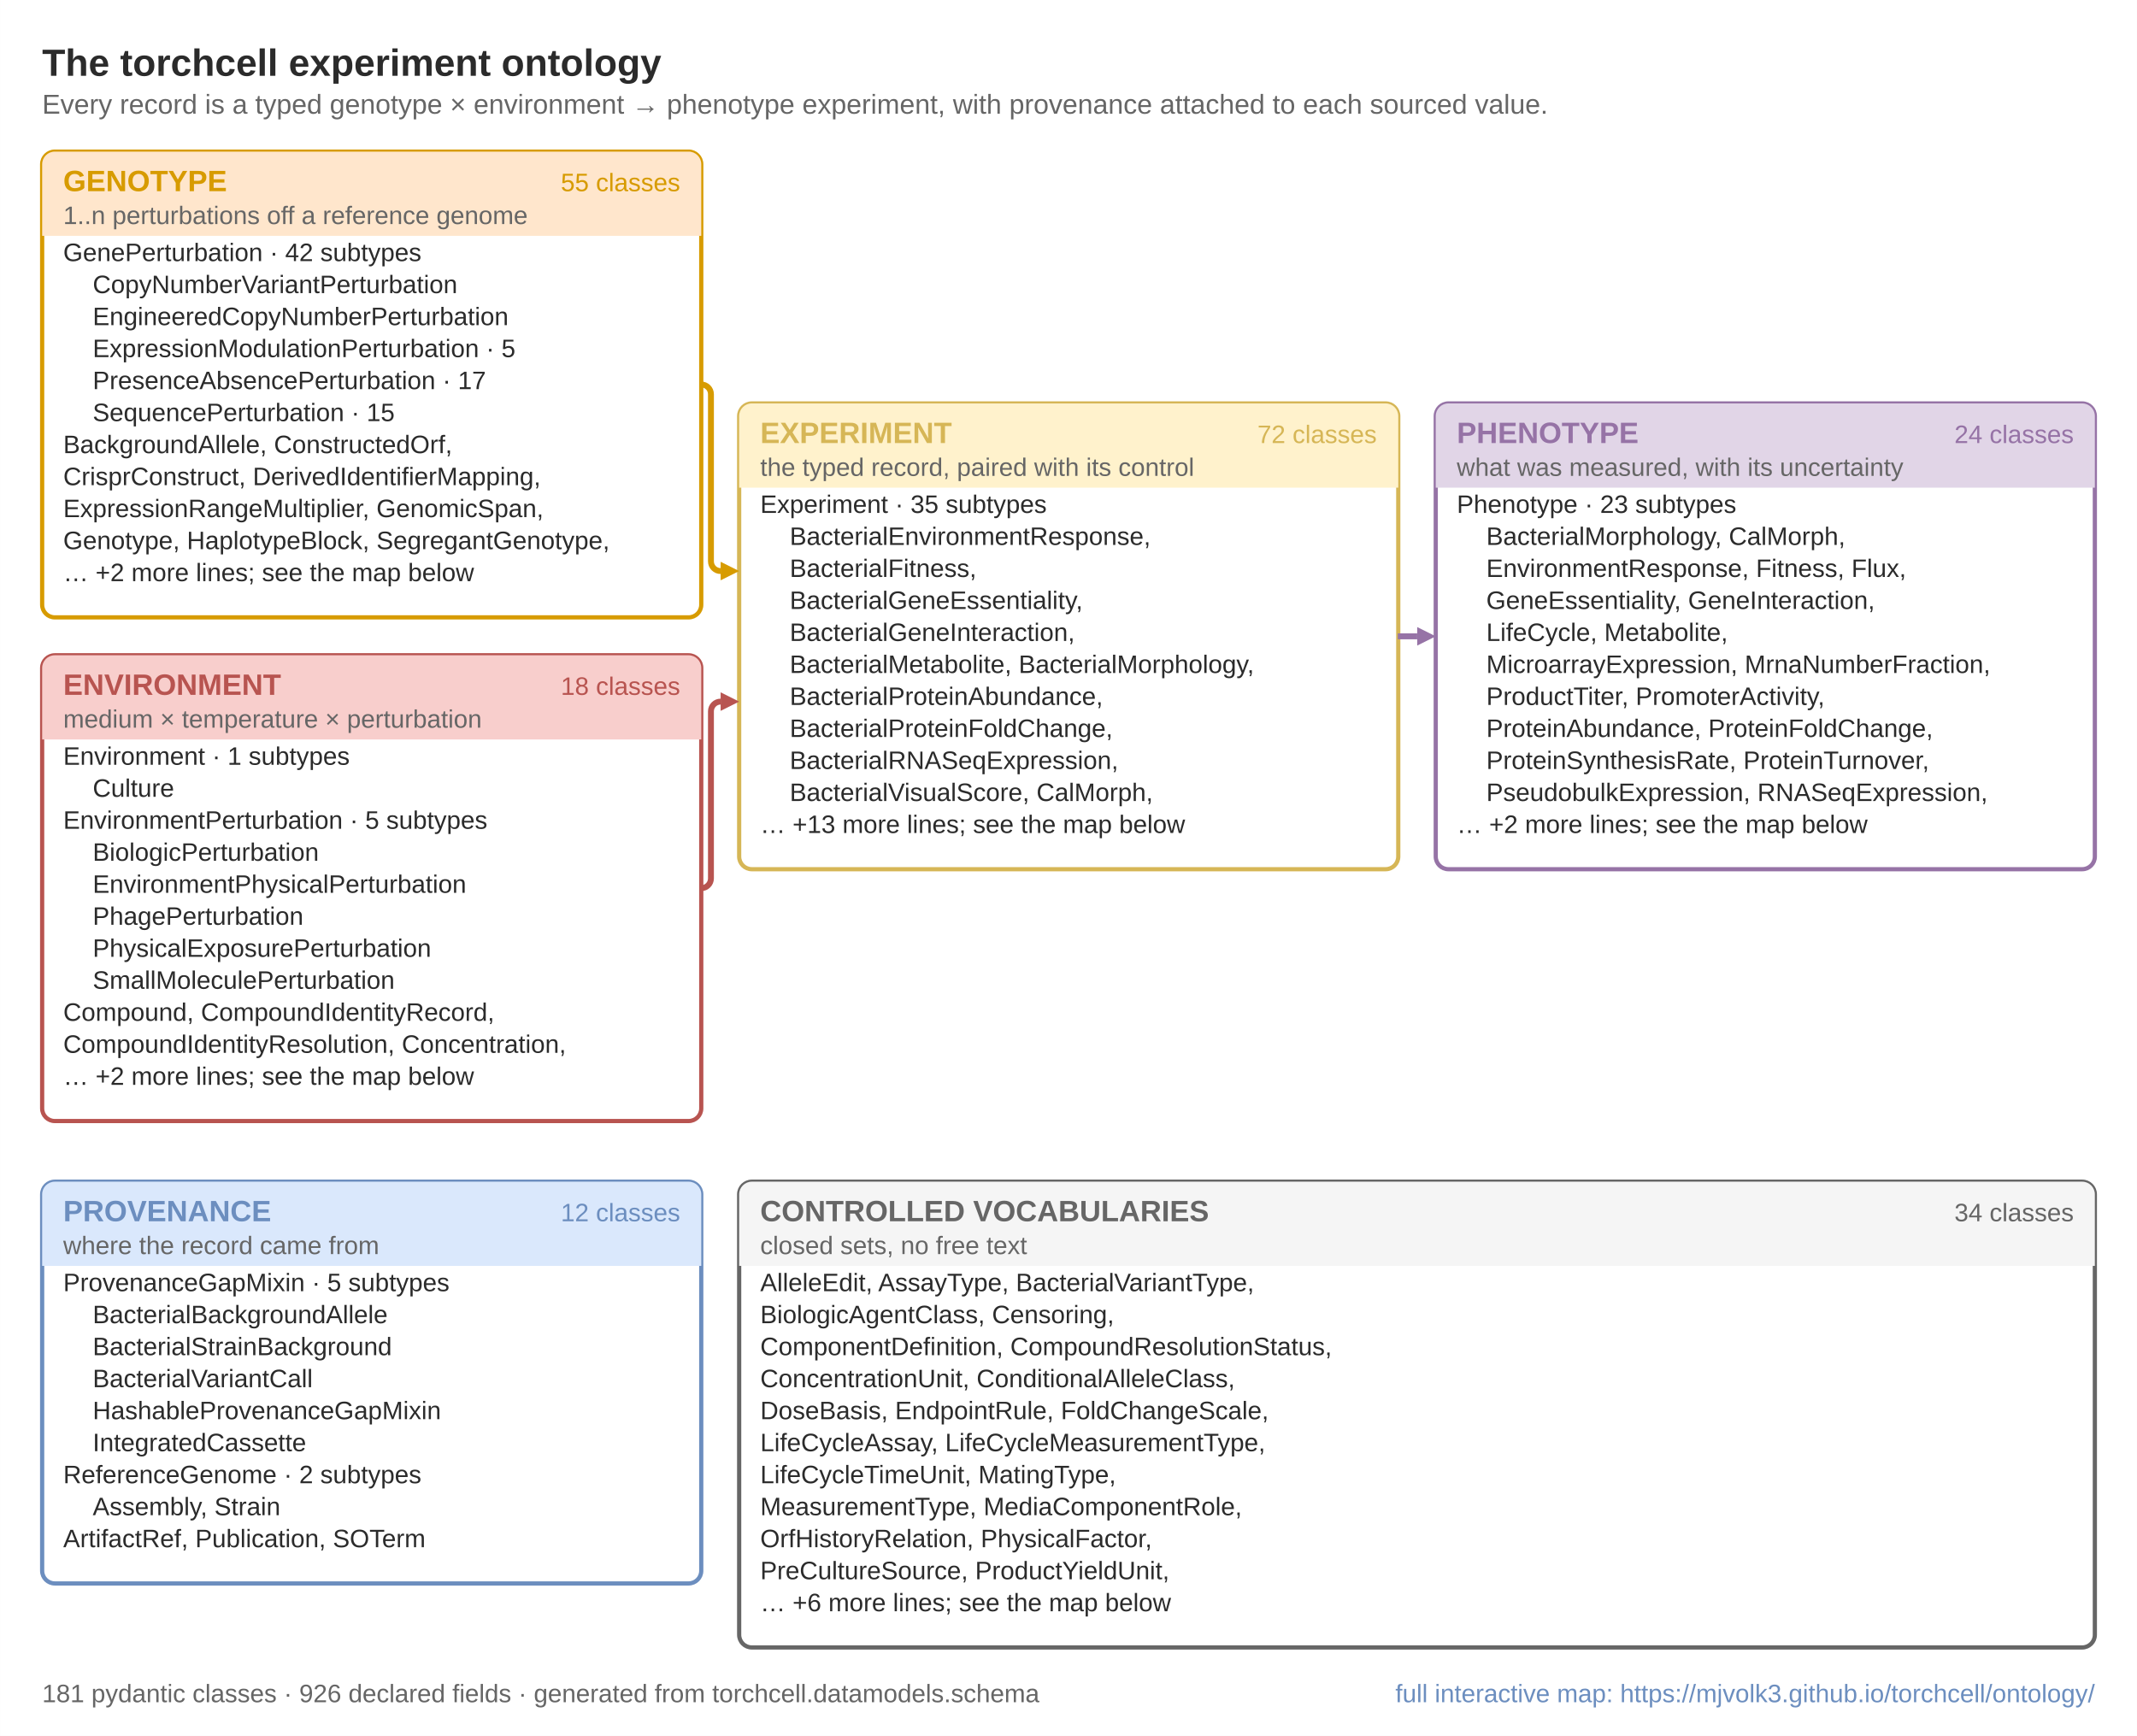
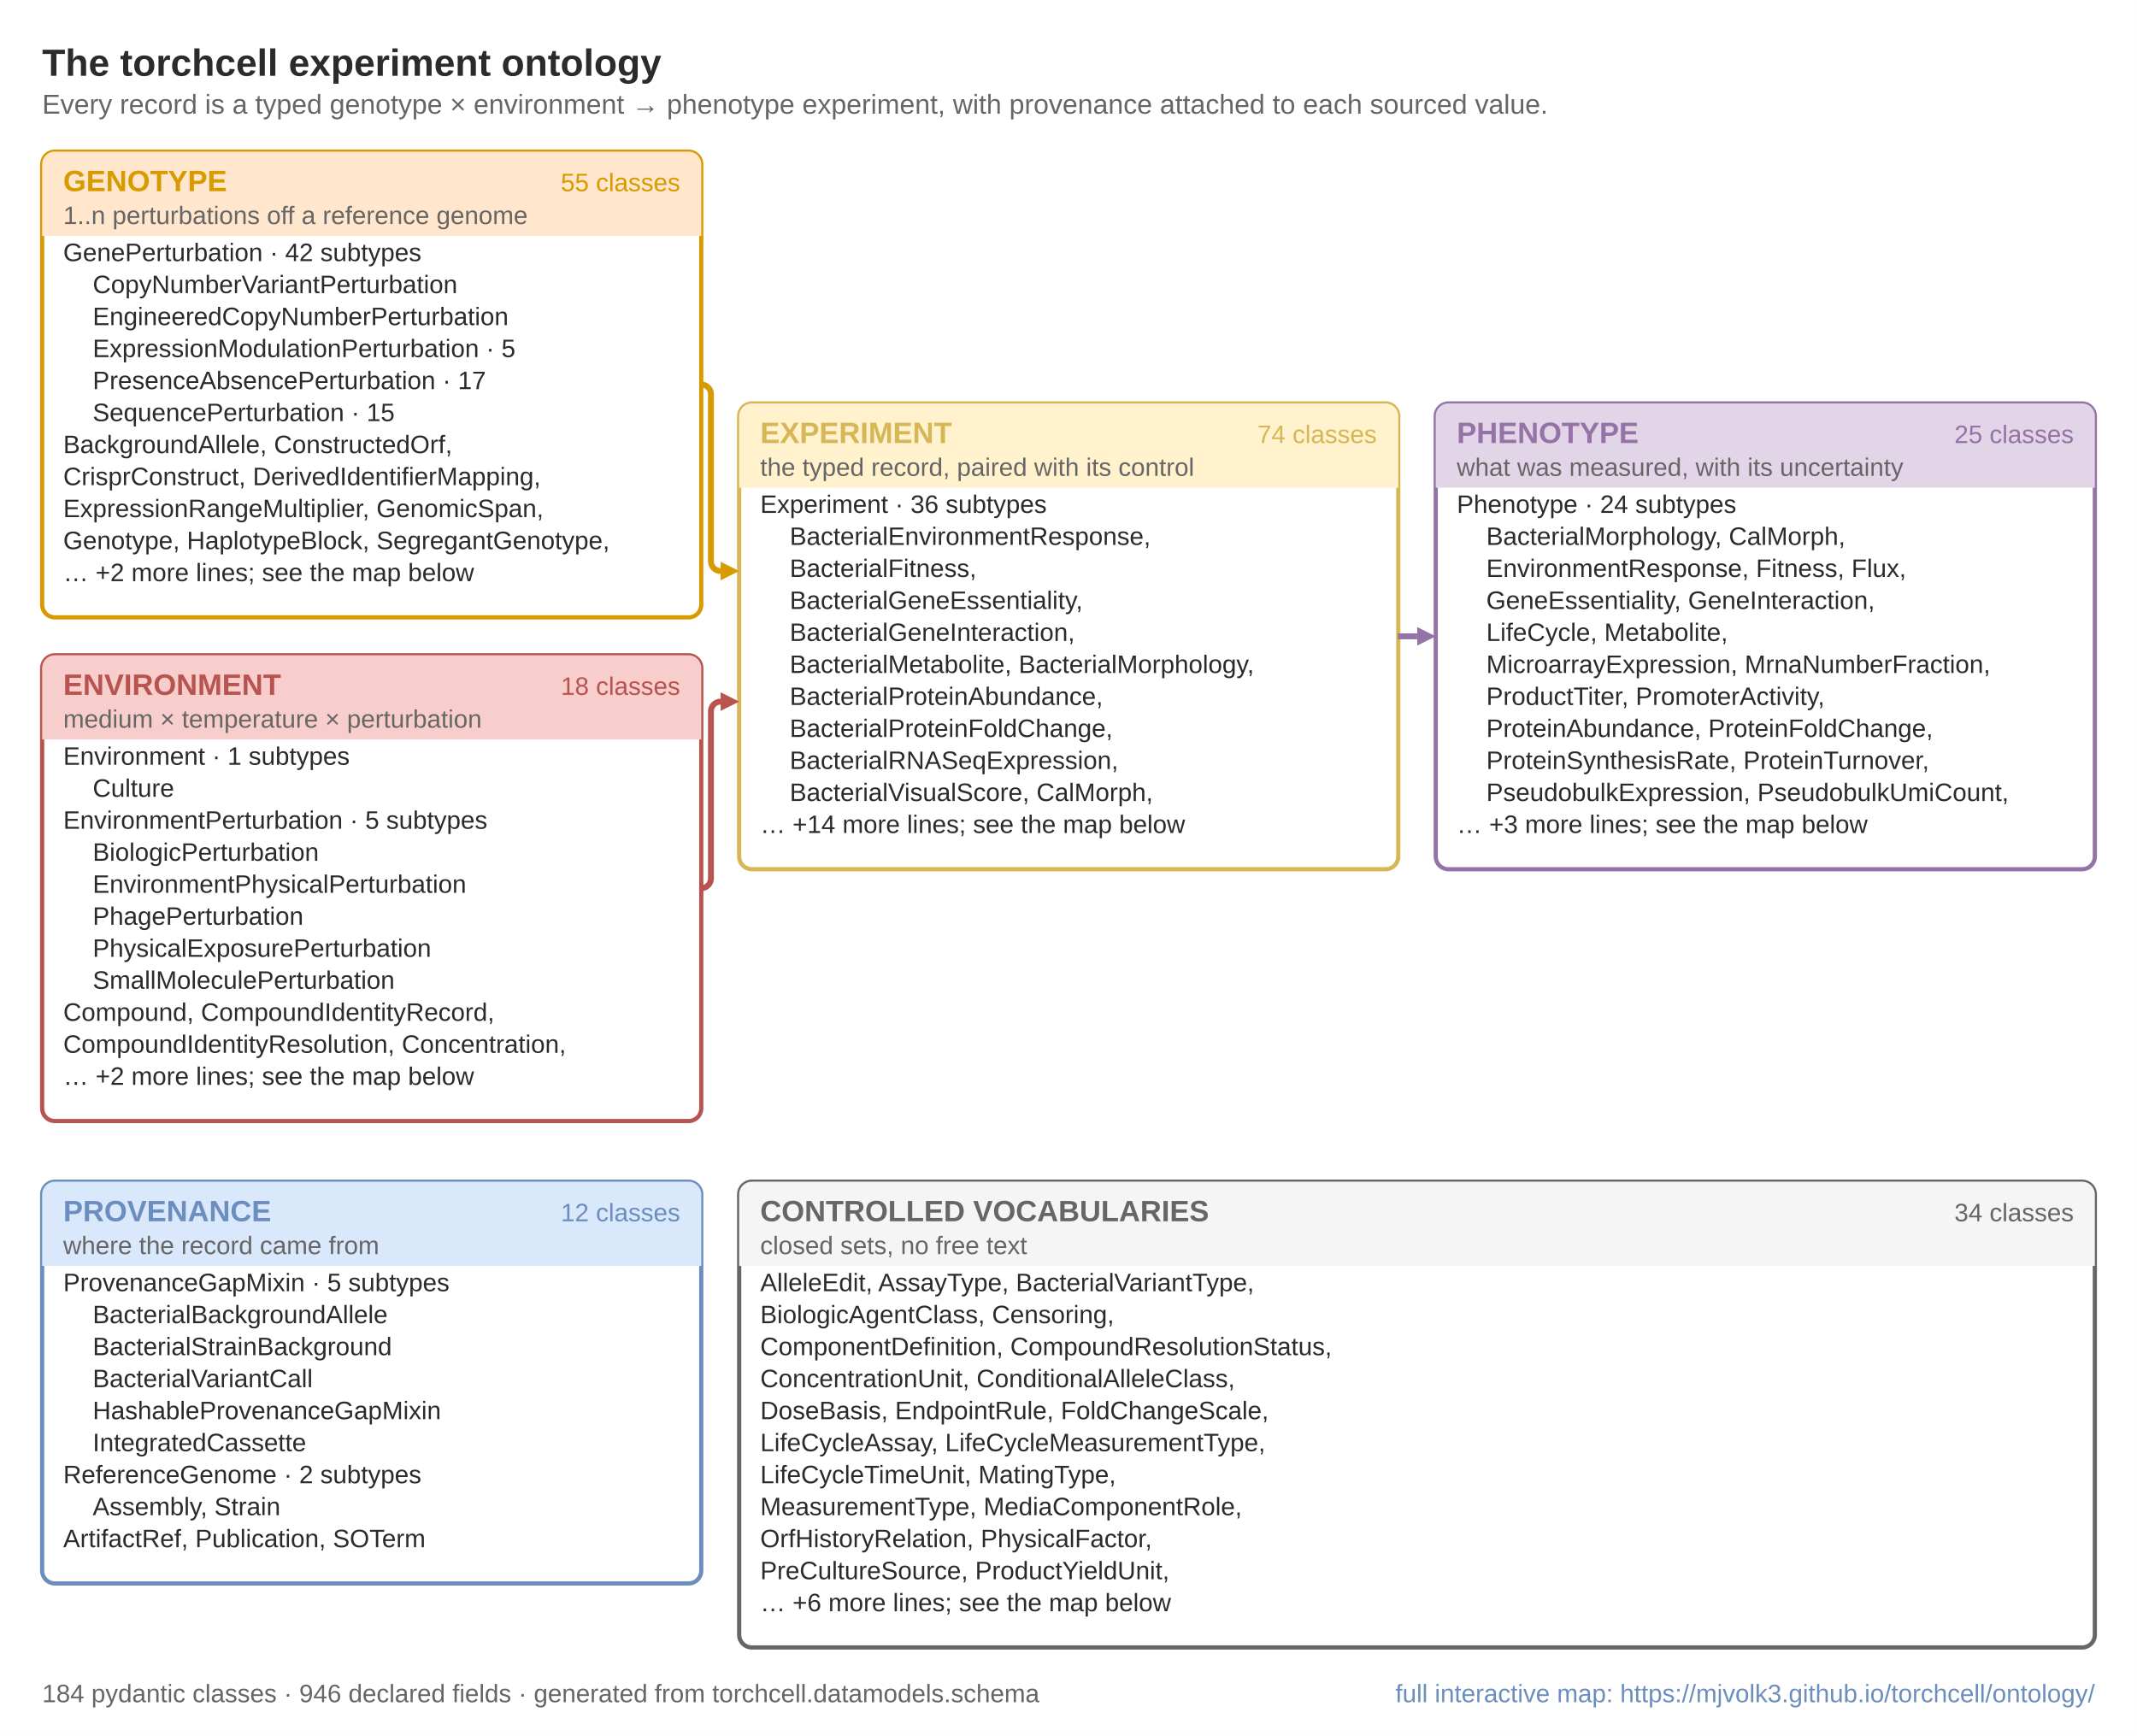
<svg xmlns="http://www.w3.org/2000/svg" width="179.00mm" height="145.41mm" viewBox="0 0 507.4 412.2" font-family="Arial, Helvetica, sans-serif">
  <style>text{font-family:Arial,Helvetica,sans-serif}</style>
  <rect width="100%" height="100%" fill="#FFFFFF" />
  <text x="10.0" y="18.0" font-size="9" font-weight="700" fill="#2B2B2B">The torchcell experiment ontology</text>
  <text x="10.0" y="27.0" font-size="6.5" fill="#666666">Every record is a typed genotype × environment → phenotype experiment, with provenance attached to each sourced value.</text>
  <rect x="10.0" y="36.0" width="156.5" height="110.6" rx="3" fill="#FFFFFF" stroke="#D79B00" stroke-width="1" />
  <path d="M10.0 39.0 a3 3 0 0 1 3 -3 h150.5 a3 3 0 0 1 3 3 v17.0 h-156.5 Z" fill="#FFE6CC" />
  <text x="15.0" y="45.4" font-size="7" font-weight="700" fill="#D79B00">GENOTYPE</text>
  <text x="161.5" y="45.4" font-size="6" text-anchor="end" fill="#D79B00">55 classes</text>
  <text x="15.0" y="53.2" font-size="6" fill="#666666">1..n perturbations off a reference genome</text>
  <text x="15.0" y="62.0" font-size="6" fill="#2B2B2B">GenePerturbation  ·  42 subtypes</text>
  <text x="22.0" y="69.6" font-size="6" fill="#2B2B2B">CopyNumberVariantPerturbation</text>
  <text x="22.0" y="77.2" font-size="6" fill="#2B2B2B">EngineeredCopyNumberPerturbation</text>
  <text x="22.0" y="84.8" font-size="6" fill="#2B2B2B">ExpressionModulationPerturbation  ·  5</text>
  <text x="22.0" y="92.4" font-size="6" fill="#2B2B2B">PresenceAbsencePerturbation  ·  17</text>
  <text x="22.0" y="100.0" font-size="6" fill="#2B2B2B">SequencePerturbation  ·  15</text>
  <text x="15.0" y="107.6" font-size="6" fill="#2B2B2B">BackgroundAllele, ConstructedOrf,</text>
  <text x="15.0" y="115.2" font-size="6" fill="#2B2B2B">CrisprConstruct, DerivedIdentifierMapping,</text>
  <text x="15.0" y="122.8" font-size="6" fill="#2B2B2B">ExpressionRangeMultiplier, GenomicSpan,</text>
  <text x="15.0" y="130.4" font-size="6" fill="#2B2B2B">Genotype, HaplotypeBlock, SegregantGenotype,</text>
  <text x="15.0" y="138.0" font-size="6" fill="#2B2B2B">…  +2 more lines; see the map below</text>
  <rect x="10.0" y="155.6" width="156.5" height="110.6" rx="3" fill="#FFFFFF" stroke="#B85450" stroke-width="1" />
  <path d="M10.0 158.6 a3 3 0 0 1 3 -3 h150.5 a3 3 0 0 1 3 3 v17.0 h-156.5 Z" fill="#F8CECC" />
  <text x="15.0" y="165.0" font-size="7" font-weight="700" fill="#B85450">ENVIRONMENT</text>
  <text x="161.5" y="165.0" font-size="6" text-anchor="end" fill="#B85450">18 classes</text>
  <text x="15.0" y="172.8" font-size="6" fill="#666666">medium × temperature × perturbation</text>
  <text x="15.0" y="181.6" font-size="6" fill="#2B2B2B">Environment  ·  1 subtypes</text>
  <text x="22.0" y="189.2" font-size="6" fill="#2B2B2B">Culture</text>
  <text x="15.0" y="196.8" font-size="6" fill="#2B2B2B">EnvironmentPerturbation  ·  5 subtypes</text>
  <text x="22.0" y="204.4" font-size="6" fill="#2B2B2B">BiologicPerturbation</text>
  <text x="22.0" y="212.0" font-size="6" fill="#2B2B2B">EnvironmentPhysicalPerturbation</text>
  <text x="22.0" y="219.6" font-size="6" fill="#2B2B2B">PhagePerturbation</text>
  <text x="22.0" y="227.2" font-size="6" fill="#2B2B2B">PhysicalExposurePerturbation</text>
  <text x="22.0" y="234.8" font-size="6" fill="#2B2B2B">SmallMoleculePerturbation</text>
  <text x="15.0" y="242.4" font-size="6" fill="#2B2B2B">Compound, CompoundIdentityRecord,</text>
  <text x="15.0" y="250.0" font-size="6" fill="#2B2B2B">CompoundIdentityResolution, Concentration,</text>
  <text x="15.0" y="257.6" font-size="6" fill="#2B2B2B">…  +2 more lines; see the map below</text>
  <rect x="175.5" y="95.8" width="156.5" height="110.6" rx="3" fill="#FFFFFF" stroke="#D6B656" stroke-width="1" />
  <path d="M175.5 98.8 a3 3 0 0 1 3 -3 h150.5 a3 3 0 0 1 3 3 v17.0 h-156.5 Z" fill="#FFF2CC" />
  <text x="180.5" y="105.2" font-size="7" font-weight="700" fill="#D6B656">EXPERIMENT</text>
-   <text x="326.9" y="105.2" font-size="6" text-anchor="end" fill="#D6B656">72 classes</text>
+   <text x="326.9" y="105.2" font-size="6" text-anchor="end" fill="#D6B656">74 classes</text>
  <text x="180.5" y="113.0" font-size="6" fill="#666666">the typed record, paired with its control</text>
-   <text x="180.5" y="121.8" font-size="6" fill="#2B2B2B">Experiment  ·  35 subtypes</text>
+   <text x="180.5" y="121.8" font-size="6" fill="#2B2B2B">Experiment  ·  36 subtypes</text>
  <text x="187.5" y="129.4" font-size="6" fill="#2B2B2B">BacterialEnvironmentResponse,</text>
  <text x="187.5" y="137.0" font-size="6" fill="#2B2B2B">BacterialFitness,</text>
  <text x="187.5" y="144.6" font-size="6" fill="#2B2B2B">BacterialGeneEssentiality,</text>
  <text x="187.5" y="152.2" font-size="6" fill="#2B2B2B">BacterialGeneInteraction,</text>
  <text x="187.5" y="159.8" font-size="6" fill="#2B2B2B">BacterialMetabolite, BacterialMorphology,</text>
  <text x="187.5" y="167.4" font-size="6" fill="#2B2B2B">BacterialProteinAbundance,</text>
  <text x="187.5" y="175.0" font-size="6" fill="#2B2B2B">BacterialProteinFoldChange,</text>
  <text x="187.5" y="182.6" font-size="6" fill="#2B2B2B">BacterialRNASeqExpression,</text>
  <text x="187.5" y="190.2" font-size="6" fill="#2B2B2B">BacterialVisualScore, CalMorph,</text>
-   <text x="180.5" y="197.8" font-size="6" fill="#2B2B2B">…  +13 more lines; see the map below</text>
+   <text x="180.5" y="197.8" font-size="6" fill="#2B2B2B">…  +14 more lines; see the map below</text>
  <rect x="340.9" y="95.8" width="156.5" height="110.6" rx="3" fill="#FFFFFF" stroke="#9673A6" stroke-width="1" />
  <path d="M340.9 98.8 a3 3 0 0 1 3 -3 h150.5 a3 3 0 0 1 3 3 v17.0 h-156.5 Z" fill="#E1D5E7" />
  <text x="345.9" y="105.2" font-size="7" font-weight="700" fill="#9673A6">PHENOTYPE</text>
-   <text x="492.4" y="105.2" font-size="6" text-anchor="end" fill="#9673A6">24 classes</text>
+   <text x="492.4" y="105.2" font-size="6" text-anchor="end" fill="#9673A6">25 classes</text>
  <text x="345.9" y="113.0" font-size="6" fill="#666666">what was measured, with its uncertainty</text>
-   <text x="345.9" y="121.8" font-size="6" fill="#2B2B2B">Phenotype  ·  23 subtypes</text>
+   <text x="345.9" y="121.8" font-size="6" fill="#2B2B2B">Phenotype  ·  24 subtypes</text>
  <text x="352.9" y="129.4" font-size="6" fill="#2B2B2B">BacterialMorphology, CalMorph,</text>
  <text x="352.9" y="137.0" font-size="6" fill="#2B2B2B">EnvironmentResponse, Fitness, Flux,</text>
  <text x="352.9" y="144.6" font-size="6" fill="#2B2B2B">GeneEssentiality, GeneInteraction,</text>
  <text x="352.9" y="152.2" font-size="6" fill="#2B2B2B">LifeCycle, Metabolite,</text>
  <text x="352.9" y="159.8" font-size="6" fill="#2B2B2B">MicroarrayExpression, MrnaNumberFraction,</text>
  <text x="352.9" y="167.4" font-size="6" fill="#2B2B2B">ProductTiter, PromoterActivity,</text>
  <text x="352.9" y="175.0" font-size="6" fill="#2B2B2B">ProteinAbundance, ProteinFoldChange,</text>
  <text x="352.9" y="182.6" font-size="6" fill="#2B2B2B">ProteinSynthesisRate, ProteinTurnover,</text>
-   <text x="352.9" y="190.2" font-size="6" fill="#2B2B2B">PseudobulkExpression, RNASeqExpression,</text>
-   <text x="345.9" y="197.8" font-size="6" fill="#2B2B2B">…  +2 more lines; see the map below</text>
+   <text x="352.9" y="190.2" font-size="6" fill="#2B2B2B">PseudobulkExpression, PseudobulkUmiCount,</text>
+   <text x="345.9" y="197.8" font-size="6" fill="#2B2B2B">…  +3 more lines; see the map below</text>
  <rect x="10.0" y="280.6" width="156.5" height="95.4" rx="3" fill="#FFFFFF" stroke="#6C8EBF" stroke-width="1" />
  <path d="M10.0 283.6 a3 3 0 0 1 3 -3 h150.5 a3 3 0 0 1 3 3 v17.0 h-156.5 Z" fill="#DAE8FC" />
  <text x="15.0" y="290.0" font-size="7" font-weight="700" fill="#6C8EBF">PROVENANCE</text>
  <text x="161.5" y="290.0" font-size="6" text-anchor="end" fill="#6C8EBF">12 classes</text>
  <text x="15.0" y="297.8" font-size="6" fill="#666666">where the record came from</text>
  <text x="15.0" y="306.6" font-size="6" fill="#2B2B2B">ProvenanceGapMixin  ·  5 subtypes</text>
  <text x="22.0" y="314.2" font-size="6" fill="#2B2B2B">BacterialBackgroundAllele</text>
  <text x="22.0" y="321.8" font-size="6" fill="#2B2B2B">BacterialStrainBackground</text>
  <text x="22.0" y="329.4" font-size="6" fill="#2B2B2B">BacterialVariantCall</text>
  <text x="22.0" y="337.0" font-size="6" fill="#2B2B2B">HashableProvenanceGapMixin</text>
  <text x="22.0" y="344.6" font-size="6" fill="#2B2B2B">IntegratedCassette</text>
  <text x="15.0" y="352.2" font-size="6" fill="#2B2B2B">ReferenceGenome  ·  2 subtypes</text>
  <text x="22.0" y="359.8" font-size="6" fill="#2B2B2B">Assembly, Strain</text>
  <text x="15.0" y="367.4" font-size="6" fill="#2B2B2B">ArtifactRef, Publication, SOTerm</text>
  <rect x="175.5" y="280.6" width="321.9" height="110.6" rx="3" fill="#FFFFFF" stroke="#666666" stroke-width="1" />
  <path d="M175.5 283.6 a3 3 0 0 1 3 -3 h315.9 a3 3 0 0 1 3 3 v17.0 h-321.9 Z" fill="#F5F5F5" />
  <text x="180.5" y="290.0" font-size="7" font-weight="700" fill="#666666">CONTROLLED VOCABULARIES</text>
  <text x="492.4" y="290.0" font-size="6" text-anchor="end" fill="#666666">34 classes</text>
  <text x="180.5" y="297.8" font-size="6" fill="#666666">closed sets, no free text</text>
  <text x="180.5" y="306.6" font-size="6" fill="#2B2B2B">AlleleEdit, AssayType, BacterialVariantType,</text>
  <text x="180.5" y="314.2" font-size="6" fill="#2B2B2B">BiologicAgentClass, Censoring,</text>
  <text x="180.5" y="321.8" font-size="6" fill="#2B2B2B">ComponentDefinition, CompoundResolutionStatus,</text>
  <text x="180.5" y="329.4" font-size="6" fill="#2B2B2B">ConcentrationUnit, ConditionalAlleleClass,</text>
  <text x="180.5" y="337.0" font-size="6" fill="#2B2B2B">DoseBasis, EndpointRule, FoldChangeScale,</text>
  <text x="180.5" y="344.6" font-size="6" fill="#2B2B2B">LifeCycleAssay, LifeCycleMeasurementType,</text>
  <text x="180.5" y="352.2" font-size="6" fill="#2B2B2B">LifeCycleTimeUnit, MatingType,</text>
  <text x="180.5" y="359.8" font-size="6" fill="#2B2B2B">MeasurementType, MediaComponentRole,</text>
  <text x="180.5" y="367.4" font-size="6" fill="#2B2B2B">OrfHistoryRelation, PhysicalFactor,</text>
  <text x="180.5" y="375.0" font-size="6" fill="#2B2B2B">PreCultureSource, ProductYieldUnit,</text>
  <text x="180.5" y="382.6" font-size="6" fill="#2B2B2B">…  +6 more lines; see the map below</text>
  <path d="M166.5 91.3 H166.5 A2.3 2.3 0 0 1 168.8 93.6 V133.3 A2.3 2.3 0 0 0 171.1 135.6 H171.1" fill="none" stroke="#D79B00" stroke-width="1.4" stroke-linecap="butt" stroke-linejoin="round" />
  <path d="M175.5 135.6 l-4.4 -2.2 v4.4 Z" fill="#D79B00" />
  <path d="M166.5 210.9 H166.5 A2.3 2.3 0 0 0 168.8 208.6 V168.9 A2.3 2.3 0 0 1 171.1 166.6 H171.1" fill="none" stroke="#B85450" stroke-width="1.4" stroke-linecap="butt" stroke-linejoin="round" />
  <path d="M175.5 166.6 l-4.4 -2.2 v4.4 Z" fill="#B85450" />
  <path d="M331.9 151.1 H336.5" fill="none" stroke="#9673A6" stroke-width="1.4" stroke-linecap="butt" stroke-linejoin="round" />
  <path d="M340.9 151.1 l-4.4 -2.2 v4.4 Z" fill="#9673A6" />
-   <text x="10.0" y="404.2" font-size="6" fill="#666666">181 pydantic classes · 926 declared fields · generated from torchcell.datamodels.schema</text>
+   <text x="10.0" y="404.2" font-size="6" fill="#666666">184 pydantic classes · 946 declared fields · generated from torchcell.datamodels.schema</text>
  <text x="497.4" y="404.2" font-size="6" text-anchor="end" fill="#6C8EBF">full interactive map: https://mjvolk3.github.io/torchcell/ontology/</text>
</svg>
